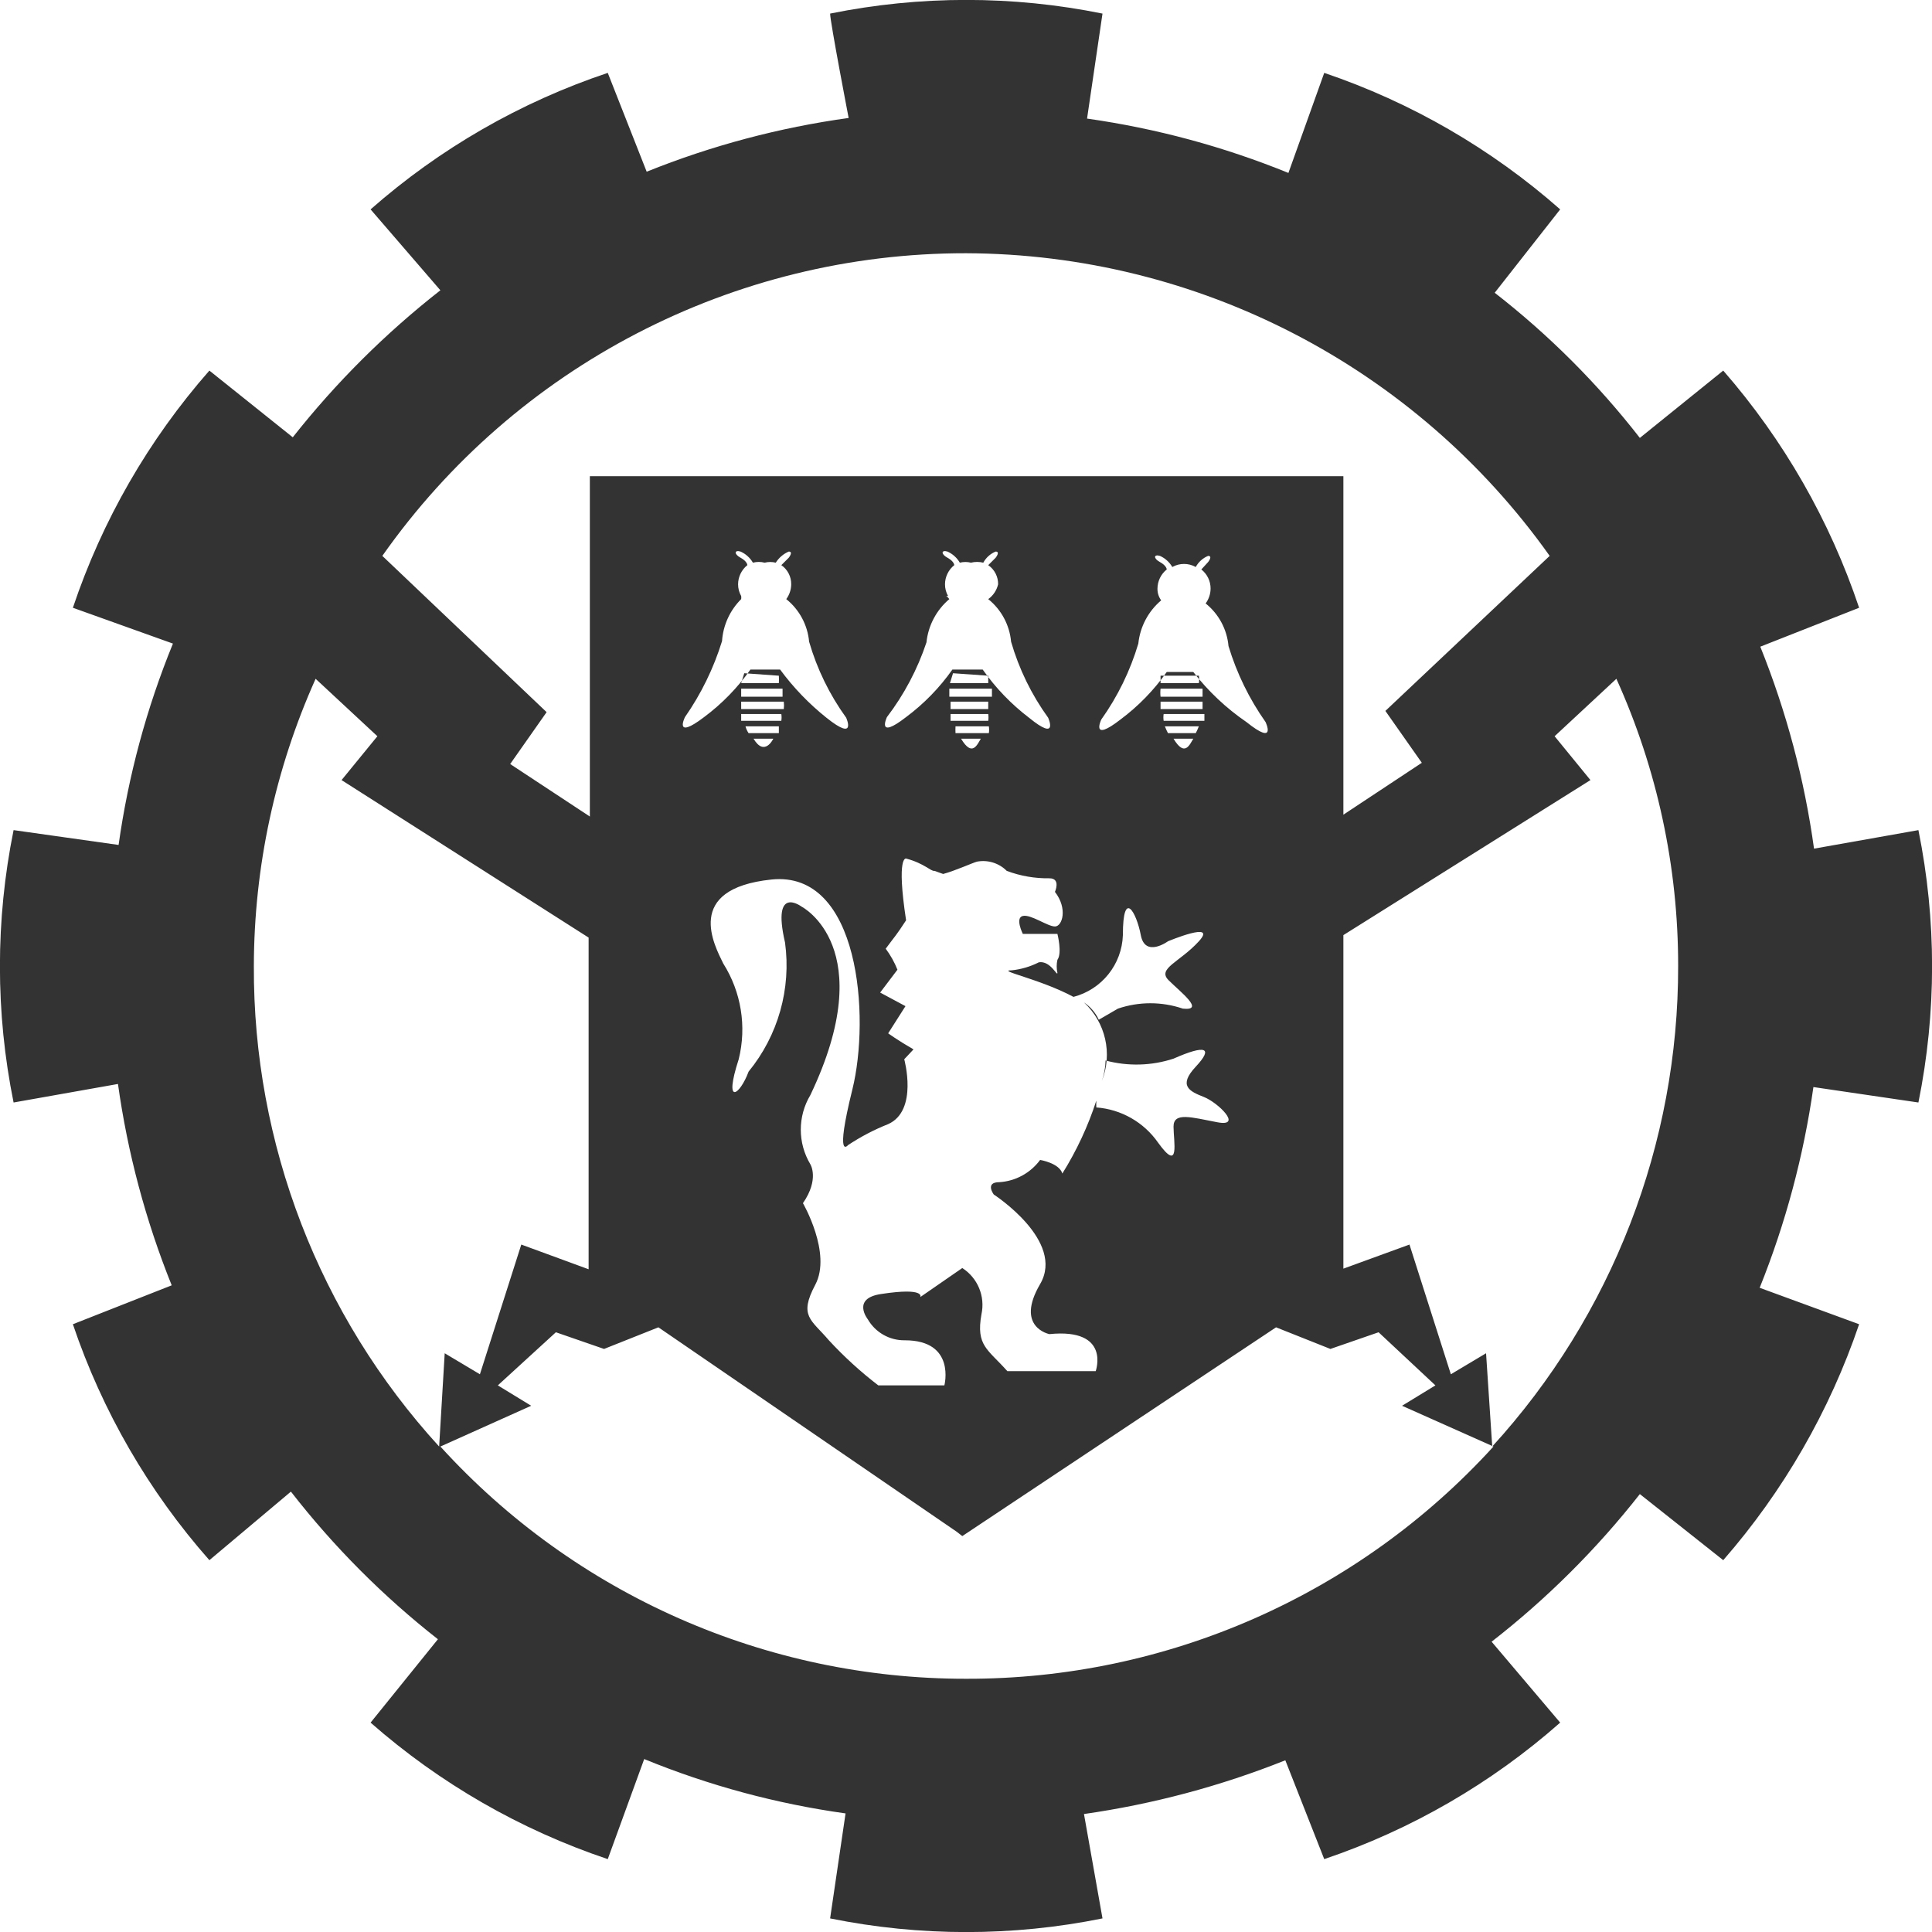
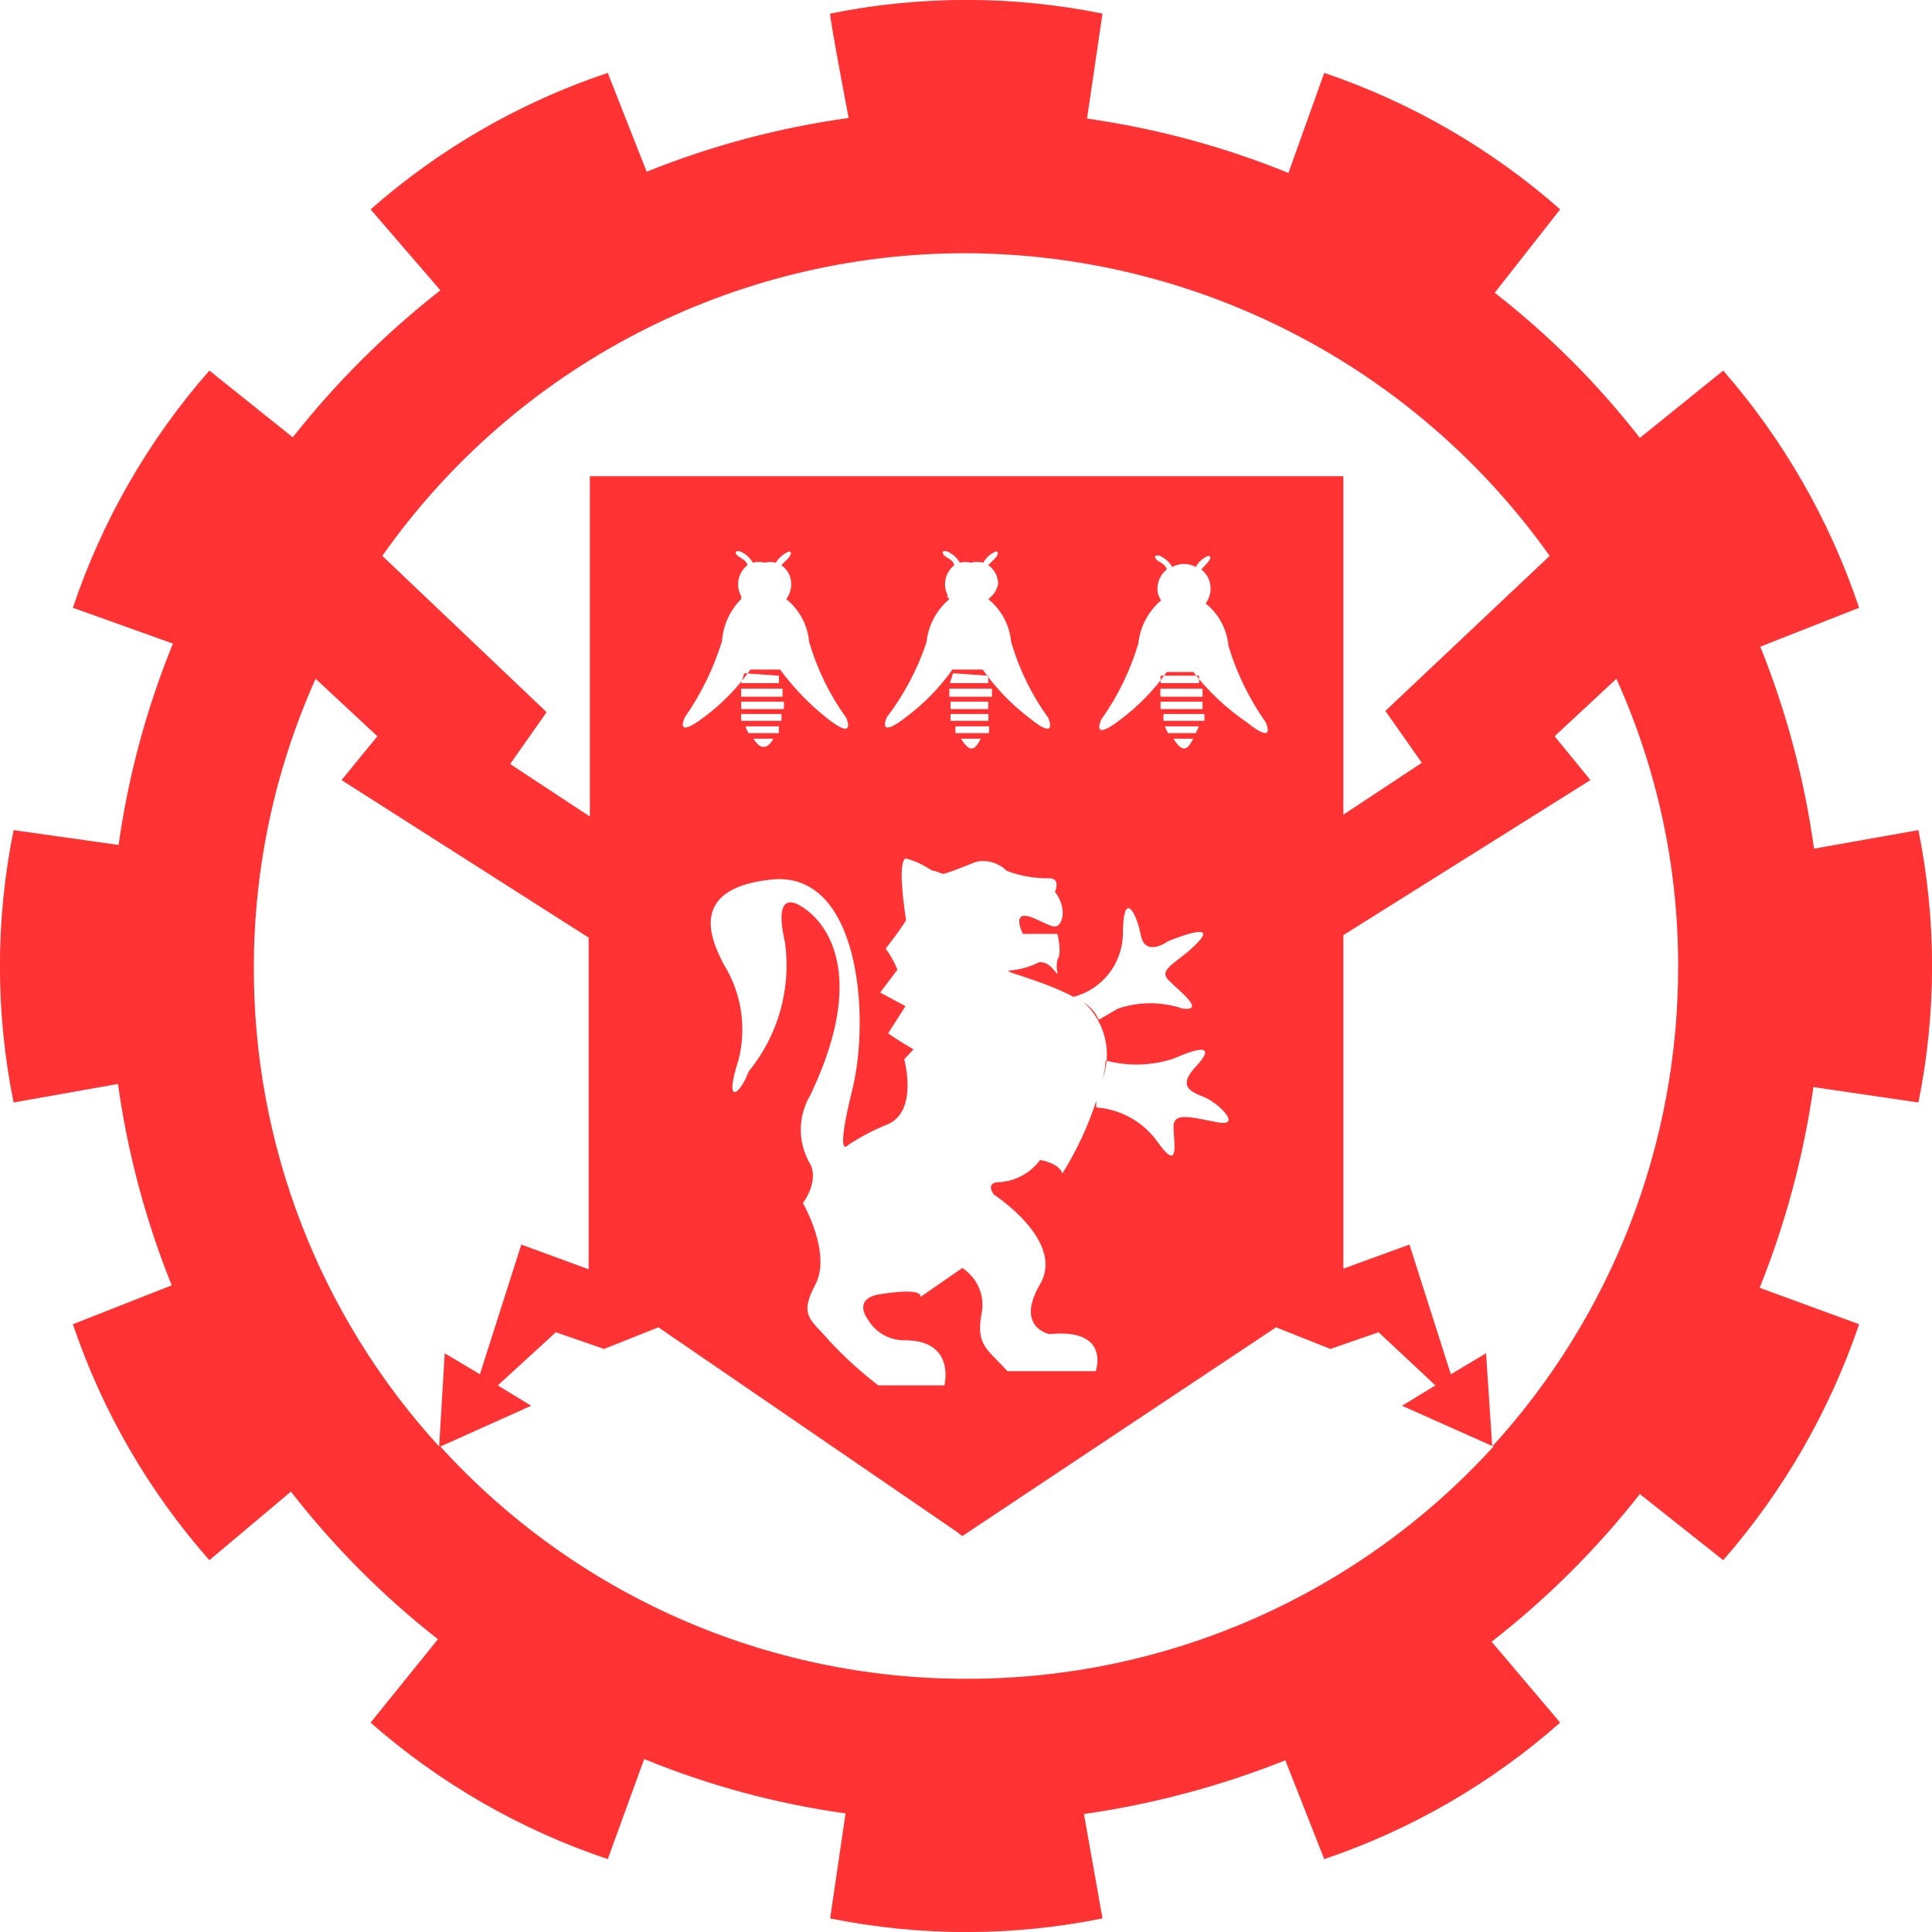
<svg xmlns="http://www.w3.org/2000/svg" width="11.04mm" height="11.04mm" viewBox="0 0 31.28 31.28">
-   <path d="M31.06,17.85a11.1,11.1,0,0,0,0-4.41l-1.69.3a13.83,13.83,0,0,0-.87-3.27l1.6-.63A11.32,11.32,0,0,0,27.9,6L26.55,7.09A13.4,13.4,0,0,0,24.2,4.74l1.06-1.35a11.23,11.23,0,0,0-3.82-2.21L20.86,2.8a13.77,13.77,0,0,0-3.26-.88l.25-1.7a11.1,11.1,0,0,0-4.41,0c0,.13.3,1.69.3,1.69a13.83,13.83,0,0,0-3.27.87l-.63-1.6A11.18,11.18,0,0,0,6,3.39L7.13,4.7A14.16,14.16,0,0,0,4.74,7.08L3.39,6A11.23,11.23,0,0,0,1.18,9.84l1.62.58a13.64,13.64,0,0,0-.88,3.26l-1.7-.24a11.1,11.1,0,0,0,0,4.41l1.69-.3a13.88,13.88,0,0,0,.87,3.26l-1.6.63a11.18,11.18,0,0,0,2.21,3.82l1.32-1.11a13.8,13.8,0,0,0,2.38,2.39L6,27.89A11.23,11.23,0,0,0,9.84,30.1l.59-1.62a13.52,13.52,0,0,0,3.26.88l-.25,1.7a11.1,11.1,0,0,0,4.41,0l-.3-1.69a14.24,14.24,0,0,0,3.26-.87l.63,1.6a11.18,11.18,0,0,0,3.82-2.21l-1.11-1.31a13.92,13.92,0,0,0,2.4-2.39l1.35,1.07a11.38,11.38,0,0,0,2.2-3.82l-1.61-.59a14,14,0,0,0,.87-3.25ZM15.64,4.1A11.64,11.64,0,0,1,25.09,9l-2.66,2.51.59.84-1.27.84V7.71H9.55v5.51l-1.29-.85.59-.84L6.19,9A11.54,11.54,0,0,1,15.64,4.1Zm3.11,14.4a1.34,1.34,0,0,0-1-.57,1,1,0,0,1,0-.11A5.34,5.34,0,0,1,17.2,19c-.05-.17-.36-.22-.36-.22a.89.89,0,0,1-.66.36c-.24,0-.09.2-.09.2s1.16.75.75,1.45.15.81.15.81c1-.1.75.6.75.6H16.31c-.32-.36-.51-.41-.42-.92a.71.71,0,0,0-.31-.75L14.9,21s.09-.16-.63-.05c-.49.07-.22.41-.22.41a.68.68,0,0,0,.6.34c.83,0,.64.73.64.73H14.22a6.37,6.37,0,0,1-.8-.73c-.29-.34-.49-.39-.22-.9S13,19.48,13,19.48c.27-.39.12-.63.12-.63a1.09,1.09,0,0,1,0-1.12c1.14-2.39-.14-3.05-.14-3.05s-.49-.37-.27.58a2.72,2.72,0,0,1-.59,2.09c-.14.38-.41.57-.16-.2a2,2,0,0,0-.25-1.55c-.14-.29-.65-1.21.78-1.36s1.6,2.23,1.31,3.4-.07.9-.07.9a3.53,3.53,0,0,1,.65-.34c.49-.22.26-1.05.26-1.05l.15-.16c-.26-.15-.41-.26-.41-.26l.28-.44-.41-.22.28-.37a1.49,1.49,0,0,0-.19-.34c.17-.23.16-.2.33-.46-.16-1.05,0-1,0-1,.3.08.4.21.46.2l.14.05c.19-.05.5-.19.55-.2a.54.54,0,0,1,.48.15,1.88,1.88,0,0,0,.69.12c.19,0,.09.22.09.22.21.27.12.56,0,.56s-.39-.2-.52-.17,0,.29,0,.29,0,0,.12,0l.33,0h.11s.08.31,0,.42a.48.48,0,0,0,0,.21c0,.07-.11-.2-.3-.17a1.26,1.26,0,0,1-.44.13c-.26,0,.46.14,1,.43a1.07,1.07,0,0,0,.8-1c0-.76.22-.37.29,0s.44.1.44.1.81-.34.5,0-.68.44-.49.63.6.5.23.46a1.63,1.63,0,0,0-1.05,0l-.31.18a.68.68,0,0,0-.24-.28,1.15,1.15,0,0,1,.29,1.27,1.09,1.09,0,0,0,.06-.33A1.93,1.93,0,0,0,19,17.14c.52-.23.65-.18.36.13s-.1.4.13.49.64.49.22.41S19,18,19,18.24,19.11,19,18.75,18.5ZM12,9.65a.38.38,0,0,1-.05-.19.4.4,0,0,1,.15-.31s0-.06-.11-.12-.1-.13,0-.1a.44.44,0,0,1,.2.18.38.38,0,0,1,.19,0,.37.37,0,0,1,.18,0,.47.47,0,0,1,.21-.18c.08,0,0,.1,0,.1s-.12.12-.12.12h0a.37.37,0,0,1,.16.31.41.41,0,0,1-.08.24v0a1,1,0,0,1,.37.69,4,4,0,0,0,.6,1.23s.18.4-.32,0a4.14,4.14,0,0,1-.75-.78h-.48a3.41,3.41,0,0,1-.75.77c-.5.38-.31,0-.31,0a4.45,4.45,0,0,0,.6-1.23A1.06,1.06,0,0,1,12,9.7.18.18,0,0,0,12,9.65Zm.12,2.22a.37.37,0,0,1-.05-.11h.54s0,.08,0,.11Zm.4.09s0,0,0,0-.14.3-.32,0l0,0ZM12,11.67l0-.11h.65a.36.36,0,0,1,0,.11Zm0-.19s0-.08,0-.12h.69a.49.49,0,0,1,0,.12Zm.61-.54a.83.83,0,0,1,0,.12H12l.05-.16v0Zm.06.21s0,.08,0,.13H12s0-.09,0-.13Zm2.68-1.5a.38.38,0,0,1-.05-.19.4.4,0,0,1,.15-.31s0-.06-.11-.12-.1-.13,0-.1a.44.44,0,0,1,.2.18.37.37,0,0,1,.18,0,.42.42,0,0,1,.2,0,.4.4,0,0,1,.2-.18c.08,0,0,.1,0,.1s-.12.12-.12.12h0a.37.37,0,0,1,.16.31A.41.41,0,0,1,16,9.7v0a1,1,0,0,1,.37.69,4,4,0,0,0,.6,1.23s.18.4-.31,0a3.53,3.53,0,0,1-.75-.78h-.49a3.41,3.41,0,0,1-.75.77c-.49.38-.31,0-.31,0A4.17,4.17,0,0,0,15,10.4a1.06,1.06,0,0,1,.37-.7A.18.18,0,0,0,15.32,9.65Zm.12,2.22a1.17,1.17,0,0,1,0-.11h.54a.36.36,0,0,1,0,.11Zm.41.09,0,0c-.06.1-.14.3-.32,0l0,0Zm-.49-.29,0-.11H16a.36.36,0,0,1,0,.11Zm0-.19s0-.08,0-.12H16v.12Zm.61-.54s0,.07,0,.12h-.62l.05-.16v0Zm.06.21s0,.08,0,.13h-.69s0-.09,0-.13Zm2.81-.21,0,0s0,0,0,0h.54a.34.34,0,0,1,0,.12h-.62l0-.12Zm.6.21s0,.08,0,.13h-.68a.53.53,0,0,1,0-.13Zm0,.21v.12h-.68v-.12Zm-.56.51a1.17,1.17,0,0,1-.05-.11h.55a1.17,1.17,0,0,1-.05.11Zm.41.09,0,0c-.06.1-.14.3-.32,0l0,0Zm-.48-.29a.36.36,0,0,1,0-.11h.66l0,.11Zm.54-.79h-.49a3.41,3.41,0,0,1-.75.77c-.49.38-.31,0-.31,0a4.17,4.17,0,0,0,.6-1.23,1.06,1.06,0,0,1,.37-.7v0a.31.31,0,0,1-.06-.19.4.4,0,0,1,.15-.31s0-.06-.11-.12-.1-.13,0-.1a.44.44,0,0,1,.2.18.39.39,0,0,1,.38,0,.4.4,0,0,1,.2-.18c.08,0,0,.1,0,.1s-.11.12-.11.12h0a.39.39,0,0,1,.15.31.41.41,0,0,1-.08.24v0a1,1,0,0,1,.37.69,4.29,4.29,0,0,0,.6,1.23s.19.4-.31,0A3.82,3.82,0,0,1,19.32,10.88ZM4.11,15.64a11.42,11.42,0,0,1,1-4.65l1,.93-.58.71,4,2.55v5.37l-1.09-.4-.67,2.1-.57-.34-.09,1.51A11.46,11.46,0,0,1,4.11,15.64ZM15.64,27.18a11.49,11.49,0,0,1-8.51-3.76l1.47-.66-.54-.33L9,21.57l.78.27.88-.35,4.83,3.31.09.07,5.08-3.38.88.35.78-.27.92.86-.54.33,1.48.66A11.51,11.51,0,0,1,15.64,27.18Zm8.52-3.76h0l-.1-1.51-.57.34-.67-2.1-1.07.39v-5.4l4-2.51-.58-.71,1-.93a11.26,11.26,0,0,1,1,4.65A11.51,11.51,0,0,1,24.16,23.42Z" fill="currentColor" opacity="0.8" />
+   <path d="M31.06,17.85a11.1,11.1,0,0,0,0-4.41l-1.69.3a13.83,13.83,0,0,0-.87-3.27l1.6-.63A11.32,11.32,0,0,0,27.9,6L26.55,7.09A13.4,13.4,0,0,0,24.2,4.74l1.06-1.35a11.23,11.23,0,0,0-3.82-2.21L20.86,2.8a13.77,13.77,0,0,0-3.26-.88l.25-1.7a11.1,11.1,0,0,0-4.41,0c0,.13.3,1.69.3,1.69a13.83,13.83,0,0,0-3.27.87l-.63-1.6A11.18,11.18,0,0,0,6,3.39L7.13,4.7A14.16,14.16,0,0,0,4.74,7.08L3.39,6A11.23,11.23,0,0,0,1.18,9.84l1.62.58a13.64,13.64,0,0,0-.88,3.26l-1.7-.24a11.1,11.1,0,0,0,0,4.41l1.69-.3a13.88,13.88,0,0,0,.87,3.26l-1.6.63a11.18,11.18,0,0,0,2.21,3.82l1.32-1.11a13.8,13.8,0,0,0,2.38,2.39L6,27.89A11.23,11.23,0,0,0,9.84,30.1l.59-1.62a13.52,13.52,0,0,0,3.26.88l-.25,1.7a11.1,11.1,0,0,0,4.41,0l-.3-1.69a14.24,14.24,0,0,0,3.26-.87l.63,1.6a11.18,11.18,0,0,0,3.82-2.21l-1.11-1.31a13.92,13.92,0,0,0,2.4-2.39l1.35,1.07a11.38,11.38,0,0,0,2.2-3.82l-1.61-.59a14,14,0,0,0,.87-3.25ZM15.64,4.1A11.64,11.64,0,0,1,25.09,9l-2.66,2.51.59.84-1.27.84V7.71H9.55v5.51l-1.29-.85.59-.84L6.19,9A11.54,11.54,0,0,1,15.64,4.1Zm3.11,14.4a1.34,1.34,0,0,0-1-.57,1,1,0,0,1,0-.11A5.34,5.34,0,0,1,17.2,19c-.05-.17-.36-.22-.36-.22a.89.89,0,0,1-.66.36c-.24,0-.09.2-.09.2s1.16.75.75,1.45.15.81.15.81c1-.1.75.6.75.6H16.31c-.32-.36-.51-.41-.42-.92a.71.71,0,0,0-.31-.75L14.9,21s.09-.16-.63-.05c-.49.07-.22.41-.22.41a.68.68,0,0,0,.6.34c.83,0,.64.73.64.73H14.22a6.37,6.37,0,0,1-.8-.73c-.29-.34-.49-.39-.22-.9S13,19.48,13,19.48c.27-.39.12-.63.12-.63a1.09,1.09,0,0,1,0-1.12c1.14-2.39-.14-3.05-.14-3.05s-.49-.37-.27.58a2.72,2.72,0,0,1-.59,2.09c-.14.38-.41.57-.16-.2a2,2,0,0,0-.25-1.55c-.14-.29-.65-1.21.78-1.36s1.6,2.23,1.31,3.4-.07.9-.07.9a3.53,3.53,0,0,1,.65-.34c.49-.22.26-1.05.26-1.05l.15-.16c-.26-.15-.41-.26-.41-.26l.28-.44-.41-.22.28-.37a1.49,1.49,0,0,0-.19-.34c.17-.23.16-.2.33-.46-.16-1.05,0-1,0-1,.3.08.4.21.46.2l.14.05c.19-.05.5-.19.55-.2a.54.54,0,0,1,.48.15,1.88,1.88,0,0,0,.69.12c.19,0,.09.22.09.22.21.27.12.56,0,.56s-.39-.2-.52-.17,0,.29,0,.29,0,0,.12,0l.33,0h.11s.08.31,0,.42a.48.48,0,0,0,0,.21c0,.07-.11-.2-.3-.17a1.26,1.26,0,0,1-.44.13c-.26,0,.46.14,1,.43a1.07,1.07,0,0,0,.8-1c0-.76.22-.37.29,0s.44.1.44.1.81-.34.5,0-.68.44-.49.63.6.5.23.46a1.63,1.63,0,0,0-1.05,0l-.31.18a.68.68,0,0,0-.24-.28,1.15,1.15,0,0,1,.29,1.27,1.09,1.09,0,0,0,.06-.33A1.93,1.93,0,0,0,19,17.14c.52-.23.65-.18.36.13s-.1.4.13.49.64.49.22.41S19,18,19,18.24,19.11,19,18.75,18.5ZM12,9.65a.38.38,0,0,1-.05-.19.4.4,0,0,1,.15-.31s0-.06-.11-.12-.1-.13,0-.1a.44.44,0,0,1,.2.18.38.38,0,0,1,.19,0,.37.37,0,0,1,.18,0,.47.47,0,0,1,.21-.18c.08,0,0,.1,0,.1s-.12.12-.12.12h0a.37.37,0,0,1,.16.31.41.41,0,0,1-.08.24v0a1,1,0,0,1,.37.69,4,4,0,0,0,.6,1.23s.18.4-.32,0a4.14,4.14,0,0,1-.75-.78h-.48a3.41,3.41,0,0,1-.75.77c-.5.38-.31,0-.31,0a4.45,4.45,0,0,0,.6-1.23A1.06,1.06,0,0,1,12,9.7.18.18,0,0,0,12,9.65Zm.12,2.22a.37.37,0,0,1-.05-.11h.54s0,.08,0,.11Zm.4.09s0,0,0,0-.14.3-.32,0l0,0ZM12,11.67l0-.11h.65a.36.36,0,0,1,0,.11Zm0-.19s0-.08,0-.12h.69a.49.49,0,0,1,0,.12Zm.61-.54a.83.83,0,0,1,0,.12H12l.05-.16v0Zm.06.21s0,.08,0,.13H12s0-.09,0-.13Zm2.68-1.5a.38.38,0,0,1-.05-.19.4.4,0,0,1,.15-.31s0-.06-.11-.12-.1-.13,0-.1a.44.44,0,0,1,.2.18.37.37,0,0,1,.18,0,.42.42,0,0,1,.2,0,.4.4,0,0,1,.2-.18c.08,0,0,.1,0,.1s-.12.12-.12.12h0a.37.37,0,0,1,.16.31A.41.41,0,0,1,16,9.7v0a1,1,0,0,1,.37.69,4,4,0,0,0,.6,1.23s.18.4-.31,0a3.53,3.53,0,0,1-.75-.78h-.49a3.41,3.41,0,0,1-.75.77c-.49.38-.31,0-.31,0A4.17,4.17,0,0,0,15,10.4a1.06,1.06,0,0,1,.37-.7A.18.18,0,0,0,15.32,9.65Zm.12,2.22a1.17,1.17,0,0,1,0-.11h.54a.36.36,0,0,1,0,.11Zm.41.09,0,0c-.06.1-.14.3-.32,0l0,0Zm-.49-.29,0-.11H16a.36.36,0,0,1,0,.11Zm0-.19s0-.08,0-.12H16v.12Zm.61-.54s0,.07,0,.12h-.62l.05-.16v0Zm.06.21s0,.08,0,.13h-.69s0-.09,0-.13Zm2.81-.21,0,0s0,0,0,0h.54a.34.34,0,0,1,0,.12h-.62l0-.12Zm.6.21s0,.08,0,.13h-.68a.53.53,0,0,1,0-.13Zm0,.21v.12h-.68v-.12Zm-.56.51a1.17,1.17,0,0,1-.05-.11h.55a1.17,1.17,0,0,1-.05.11Zm.41.09,0,0c-.06.1-.14.3-.32,0l0,0Zm-.48-.29a.36.36,0,0,1,0-.11h.66l0,.11Zm.54-.79h-.49a3.41,3.41,0,0,1-.75.77c-.49.38-.31,0-.31,0a4.17,4.17,0,0,0,.6-1.23,1.06,1.06,0,0,1,.37-.7v0a.31.31,0,0,1-.06-.19.4.4,0,0,1,.15-.31s0-.06-.11-.12-.1-.13,0-.1a.44.44,0,0,1,.2.18.39.39,0,0,1,.38,0,.4.4,0,0,1,.2-.18c.08,0,0,.1,0,.1s-.11.12-.11.12h0a.39.39,0,0,1,.15.31.41.41,0,0,1-.08.24v0a1,1,0,0,1,.37.69,4.29,4.29,0,0,0,.6,1.23s.19.4-.31,0A3.82,3.82,0,0,1,19.32,10.88ZM4.11,15.64a11.42,11.42,0,0,1,1-4.65l1,.93-.58.71,4,2.55v5.37l-1.09-.4-.67,2.1-.57-.34-.09,1.51A11.46,11.46,0,0,1,4.11,15.64ZM15.64,27.18a11.49,11.49,0,0,1-8.51-3.76l1.47-.66-.54-.33L9,21.57l.78.27.88-.35,4.83,3.31.09.07,5.08-3.38.88.35.78-.27.92.86-.54.33,1.48.66A11.51,11.51,0,0,1,15.64,27.18Zm8.52-3.76h0l-.1-1.51-.57.34-.67-2.1-1.07.39v-5.4l4-2.51-.58-.71,1-.93a11.26,11.26,0,0,1,1,4.65A11.51,11.51,0,0,1,24.16,23.42Z" fill="red" opacity="0.8" />
</svg>
